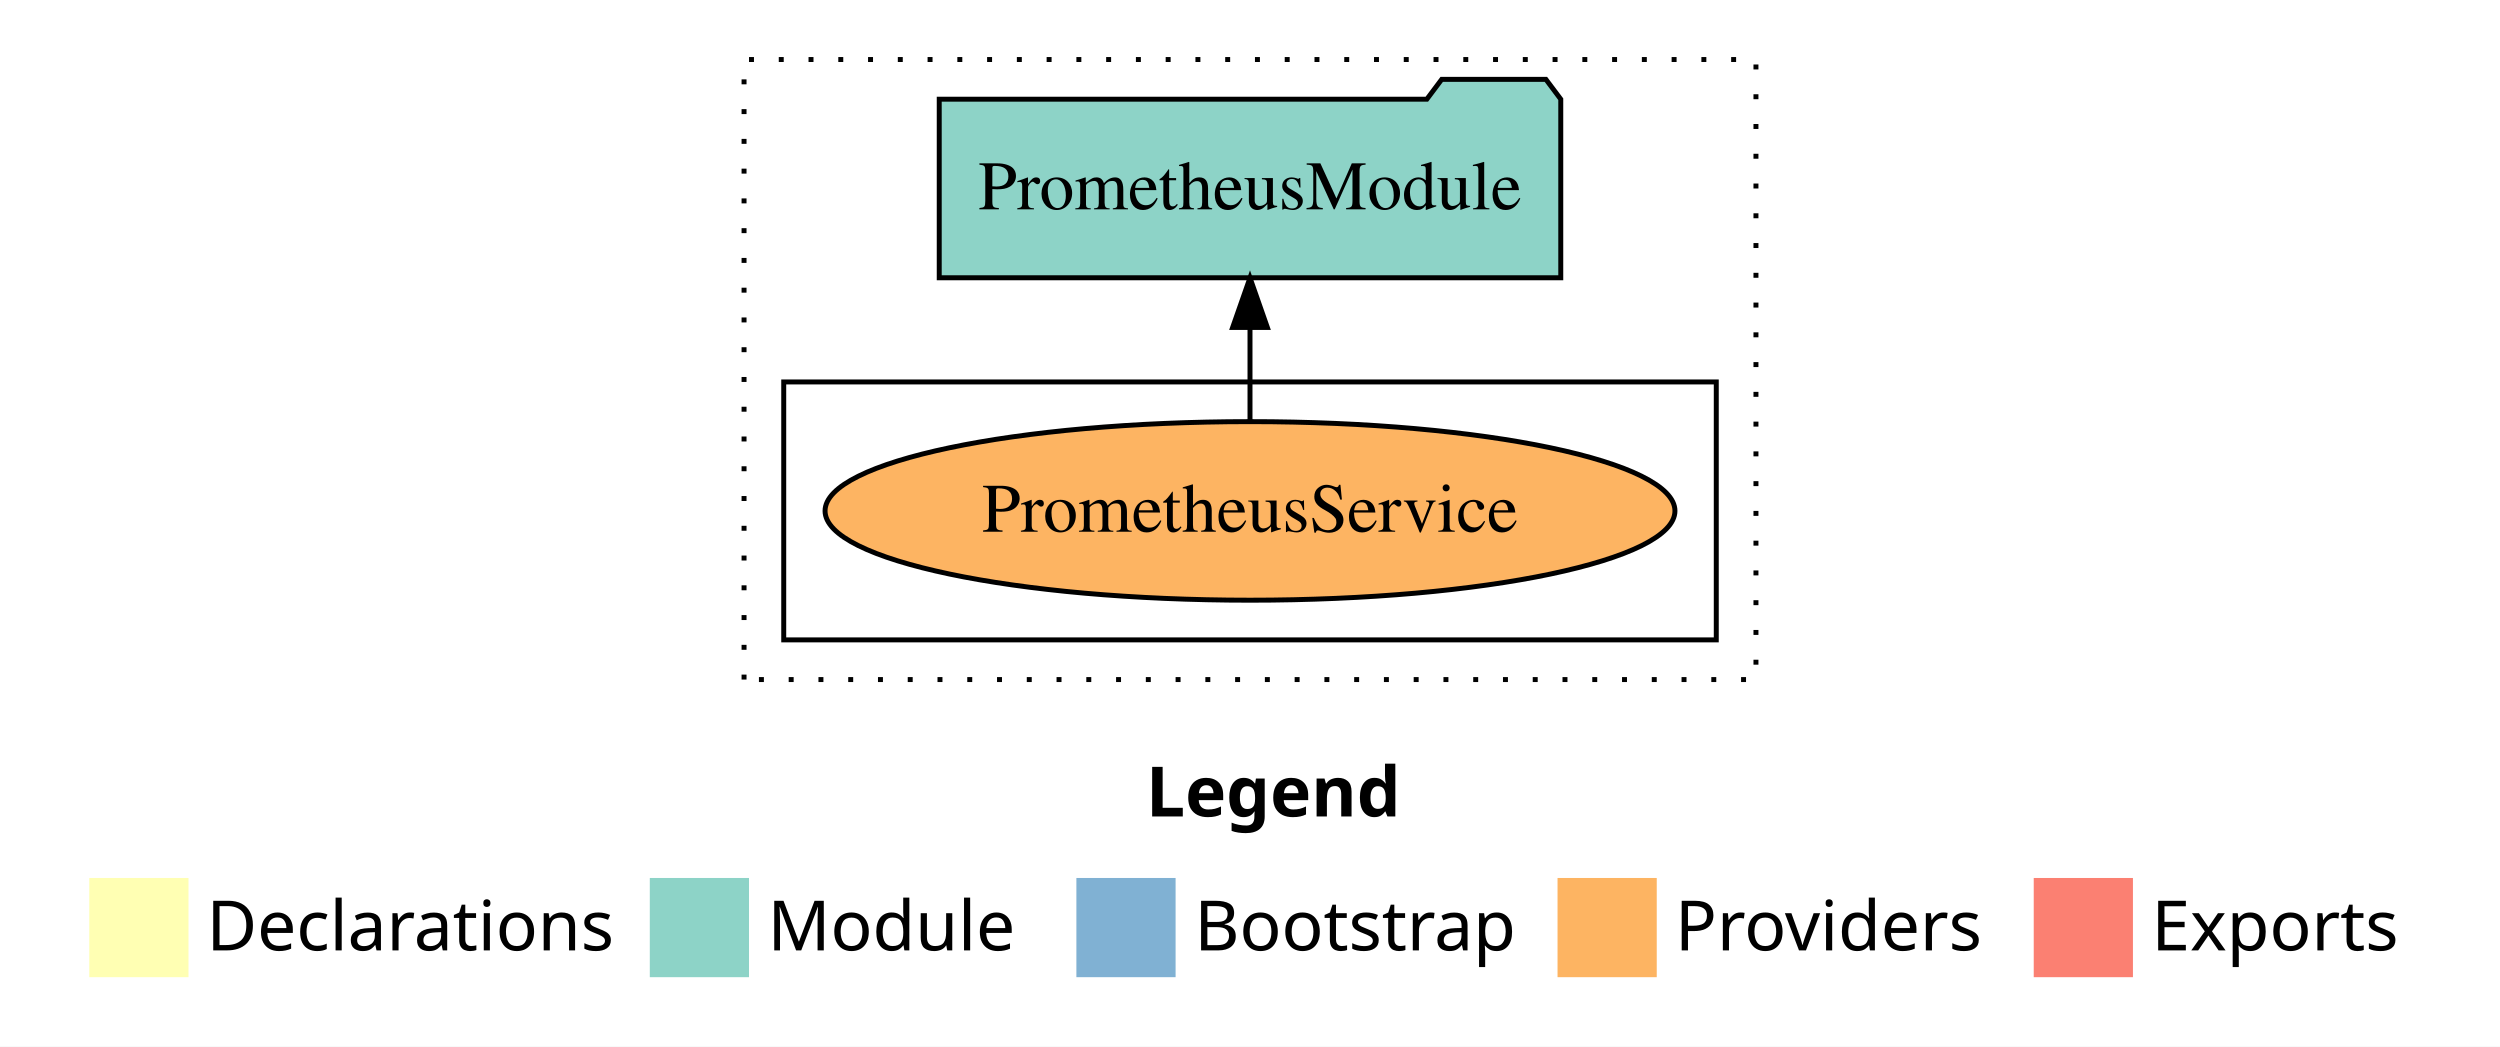
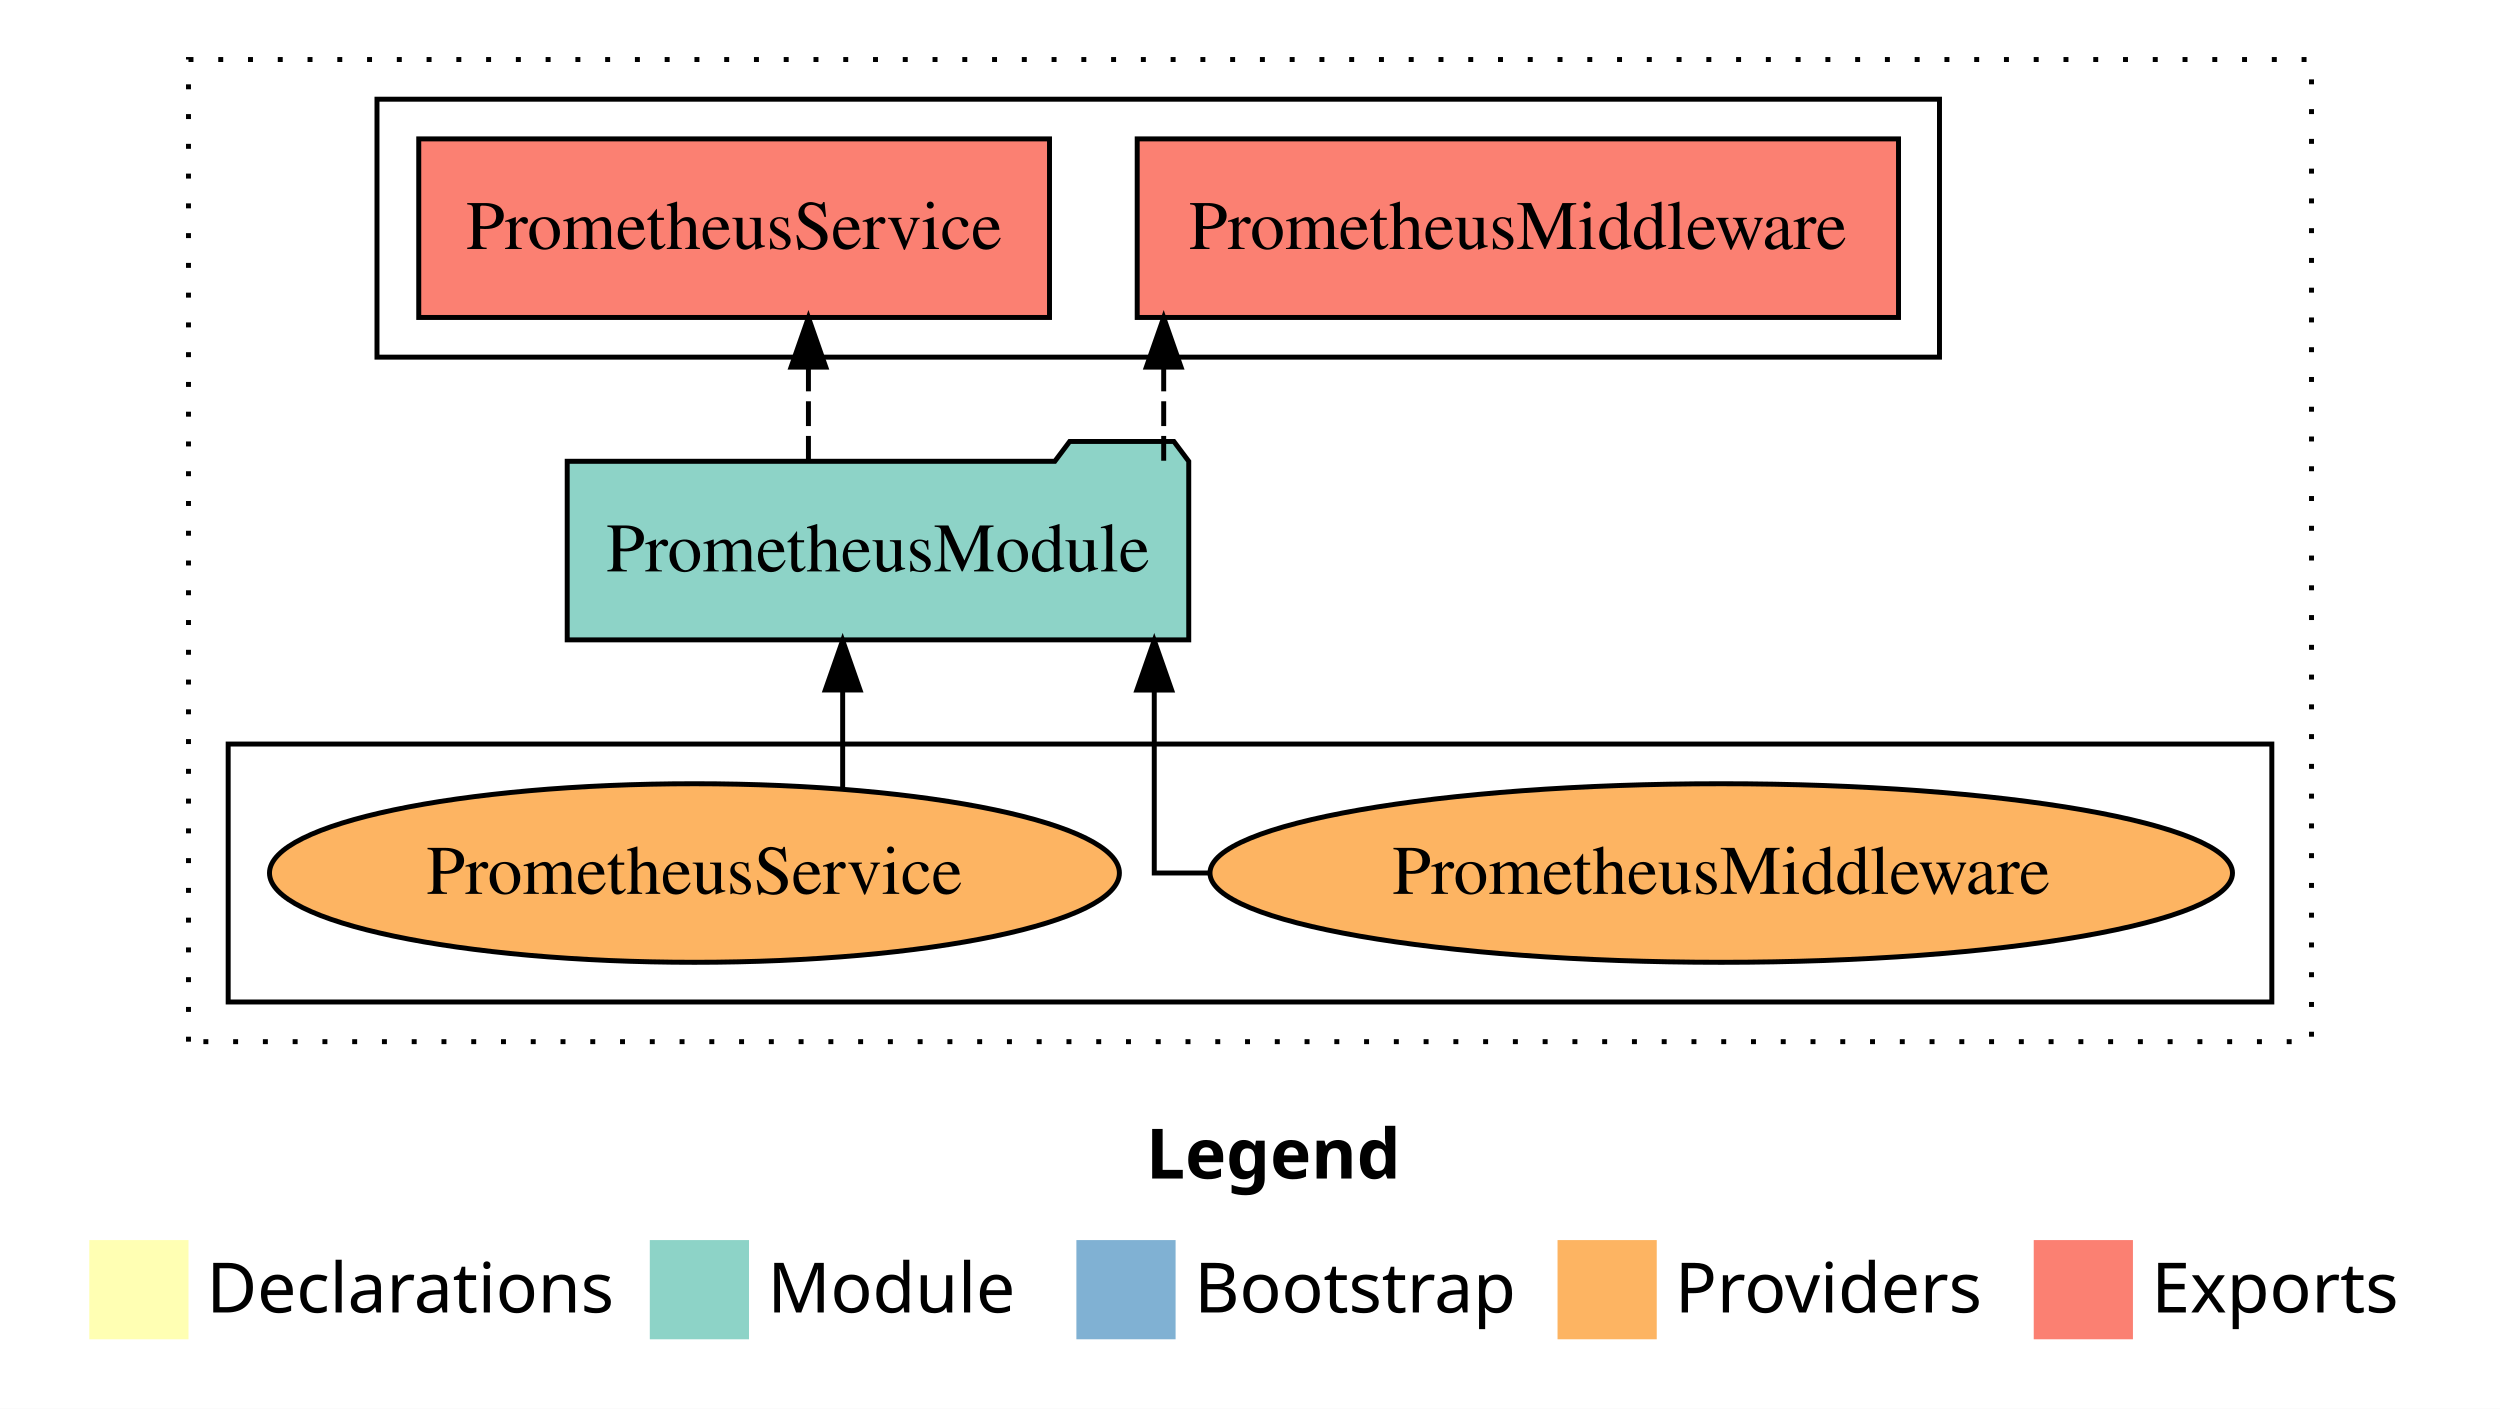
- <svg xmlns="http://www.w3.org/2000/svg" width="504pt" height="211pt" viewBox="0.00 0.00 504.00 211.00">
-   <g id="graph0" class="graph" transform="scale(1 1) rotate(0) translate(4 207)">
-     <polygon fill="white" stroke="transparent" points="-4,4 -4,-207 500,-207 500,4 -4,4" />
+ <svg xmlns="http://www.w3.org/2000/svg" width="504pt" height="284pt" viewBox="0.00 0.00 504.00 284.00">
+   <g id="graph0" class="graph" transform="scale(1 1) rotate(0) translate(4 280)">
+     <polygon fill="white" stroke="transparent" points="-4,4 -4,-280 500,-280 500,4 -4,4" />
    <text text-anchor="start" x="227.01" y="-42.4" font-family="Times-12" font-weight="bold" font-size="14.00">Legend</text>
    <polygon fill="#ffffb3" stroke="transparent" points="14,-10 14,-30 34,-30 34,-10 14,-10" />
    <text text-anchor="start" x="37.63" y="-15.4" font-family="Times-12" font-size="14.00">  Declarations</text>
    <polygon fill="#8dd3c7" stroke="transparent" points="127,-10 127,-30 147,-30 147,-10 127,-10" />
    <text text-anchor="start" x="150.73" y="-15.4" font-family="Times-12" font-size="14.00">  Module</text>
    <polygon fill="#80b1d3" stroke="transparent" points="213,-10 213,-30 233,-30 233,-10 213,-10" />
    <text text-anchor="start" x="236.78" y="-15.4" font-family="Times-12" font-size="14.00">  Bootstrap</text>
    <polygon fill="#fdb462" stroke="transparent" points="310,-10 310,-30 330,-30 330,-10 310,-10" />
    <text text-anchor="start" x="333.67" y="-15.4" font-family="Times-12" font-size="14.00">  Providers</text>
    <polygon fill="#fb8072" stroke="transparent" points="406,-10 406,-30 426,-30 426,-10 406,-10" />
    <text text-anchor="start" x="429.73" y="-15.4" font-family="Times-12" font-size="14.00">  Exports</text>
    <g id="clust1" class="cluster">
-       <polygon fill="none" stroke="black" stroke-dasharray="1,5" points="146,-70 146,-195 350,-195 350,-70 146,-70" />
+       <polygon fill="none" stroke="black" stroke-dasharray="1,5" points="34,-70 34,-268 462,-268 462,-70 34,-70" />
    </g>
    <g id="clust6" class="cluster">
-       <polygon fill="none" stroke="black" points="154,-78 154,-130 342,-130 342,-78 154,-78" />
+       <polygon fill="none" stroke="black" points="42,-78 42,-130 454,-130 454,-78 42,-78" />
+     </g>
+     <g id="clust4" class="cluster">
+       <polygon fill="none" stroke="black" points="72,-208 72,-260 387,-260 387,-208 72,-208" />
    </g>
    <g id="node1" class="node">
-       <ellipse fill="#fdb462" stroke="black" cx="248" cy="-104" rx="85.67" ry="18" />
-       <text text-anchor="middle" x="248" y="-99.8" font-family="Times,serif" font-size="14.00">PrometheusService</text>
+       <polygon fill="#fb8072" stroke="black" points="378.74,-252 225.26,-252 225.26,-216 378.74,-216 378.74,-252" />
+       <text text-anchor="middle" x="302" y="-229.8" font-family="Times,serif" font-size="14.00">PrometheusMiddleware </text>
    </g>
    <g id="node2" class="node">
-       <polygon fill="#8dd3c7" stroke="black" points="310.65,-187 307.65,-191 286.65,-191 283.65,-187 185.35,-187 185.35,-151 310.65,-151 310.65,-187" />
-       <text text-anchor="middle" x="248" y="-164.8" font-family="Times,serif" font-size="14.00">PrometheusModule</text>
+       <polygon fill="#fb8072" stroke="black" points="207.58,-252 80.42,-252 80.42,-216 207.58,-216 207.58,-252" />
+       <text text-anchor="middle" x="144" y="-229.8" font-family="Times,serif" font-size="14.00">PrometheusService </text>
+     </g>
+     <g id="node3" class="node">
+       <polygon fill="#8dd3c7" stroke="black" points="235.65,-187 232.65,-191 211.65,-191 208.65,-187 110.35,-187 110.35,-151 235.65,-151 235.65,-187" />
+       <text text-anchor="middle" x="173" y="-164.8" font-family="Times,serif" font-size="14.00">PrometheusModule</text>
    </g>
    <g id="edge1" class="edge">
-       <path fill="none" stroke="black" d="M248,-122.11C248,-122.11 248,-140.99 248,-140.99" />
-       <polygon fill="black" stroke="black" points="244.5,-140.99 248,-150.99 251.5,-140.99 244.5,-140.99" />
+       <path fill="none" stroke="black" stroke-dasharray="5,2" d="M230.6,-187.11C230.6,-187.11 230.6,-205.99 230.6,-205.99" />
+       <polygon fill="black" stroke="black" points="227.1,-205.99 230.6,-215.99 234.1,-205.99 227.1,-205.99" />
+     </g>
+     <g id="edge2" class="edge">
+       <path fill="none" stroke="black" stroke-dasharray="5,2" d="M158.98,-187.11C158.98,-187.11 158.98,-205.99 158.98,-205.99" />
+       <polygon fill="black" stroke="black" points="155.48,-205.99 158.98,-215.99 162.48,-205.99 155.48,-205.99" />
+     </g>
+     <g id="node4" class="node">
+       <ellipse fill="#fdb462" stroke="black" cx="343" cy="-104" rx="103.07" ry="18" />
+       <text text-anchor="middle" x="343" y="-99.8" font-family="Times,serif" font-size="14.00">PrometheusMiddleware</text>
+     </g>
+     <g id="edge3" class="edge">
+       <path fill="none" stroke="black" d="M239.66,-104C232.89,-104 228.7,-104 228.7,-104 228.7,-104 228.7,-140.89 228.7,-140.89" />
+       <polygon fill="black" stroke="black" points="225.2,-140.89 228.7,-150.89 232.2,-140.89 225.2,-140.89" />
+     </g>
+     <g id="node5" class="node">
+       <ellipse fill="#fdb462" stroke="black" cx="136" cy="-104" rx="85.67" ry="18" />
+       <text text-anchor="middle" x="136" y="-99.8" font-family="Times,serif" font-size="14.00">PrometheusService</text>
+     </g>
+     <g id="edge4" class="edge">
+       <path fill="none" stroke="black" d="M165.88,-121.08C165.88,-121.08 165.88,-140.9 165.88,-140.9" />
+       <polygon fill="black" stroke="black" points="162.38,-140.9 165.88,-150.9 169.38,-140.9 162.38,-140.9" />
    </g>
  </g>
</svg>
